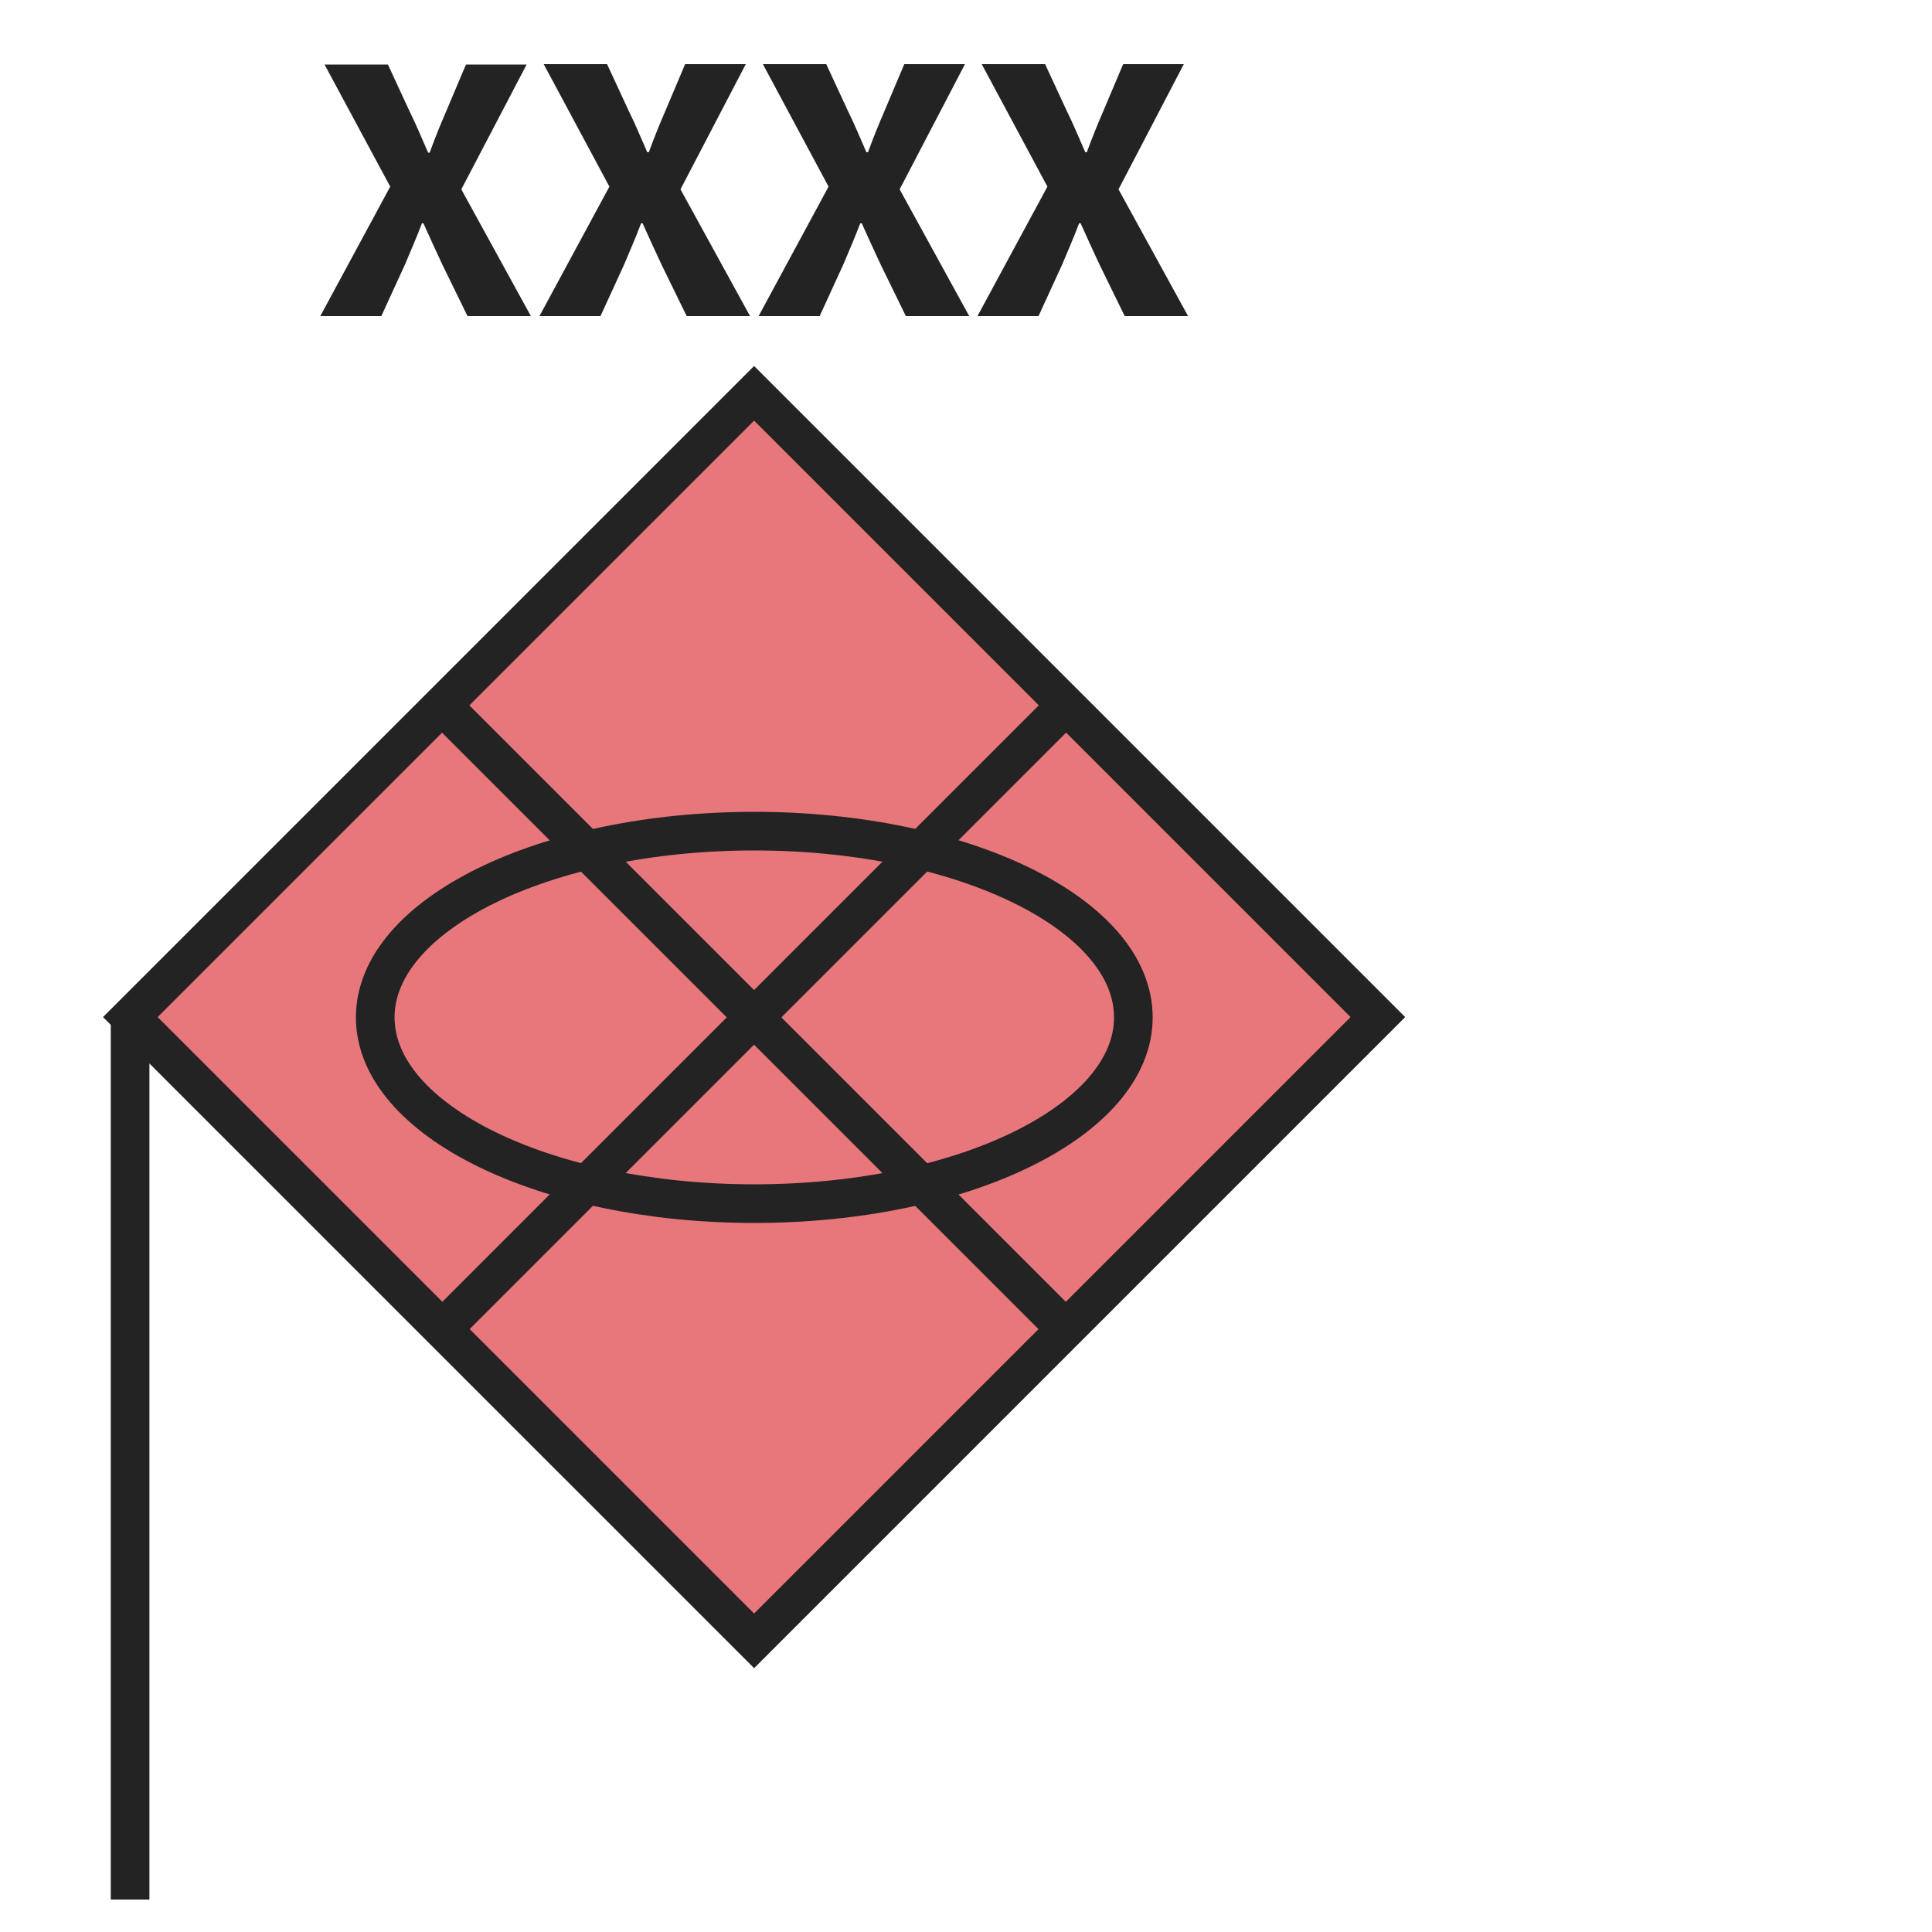
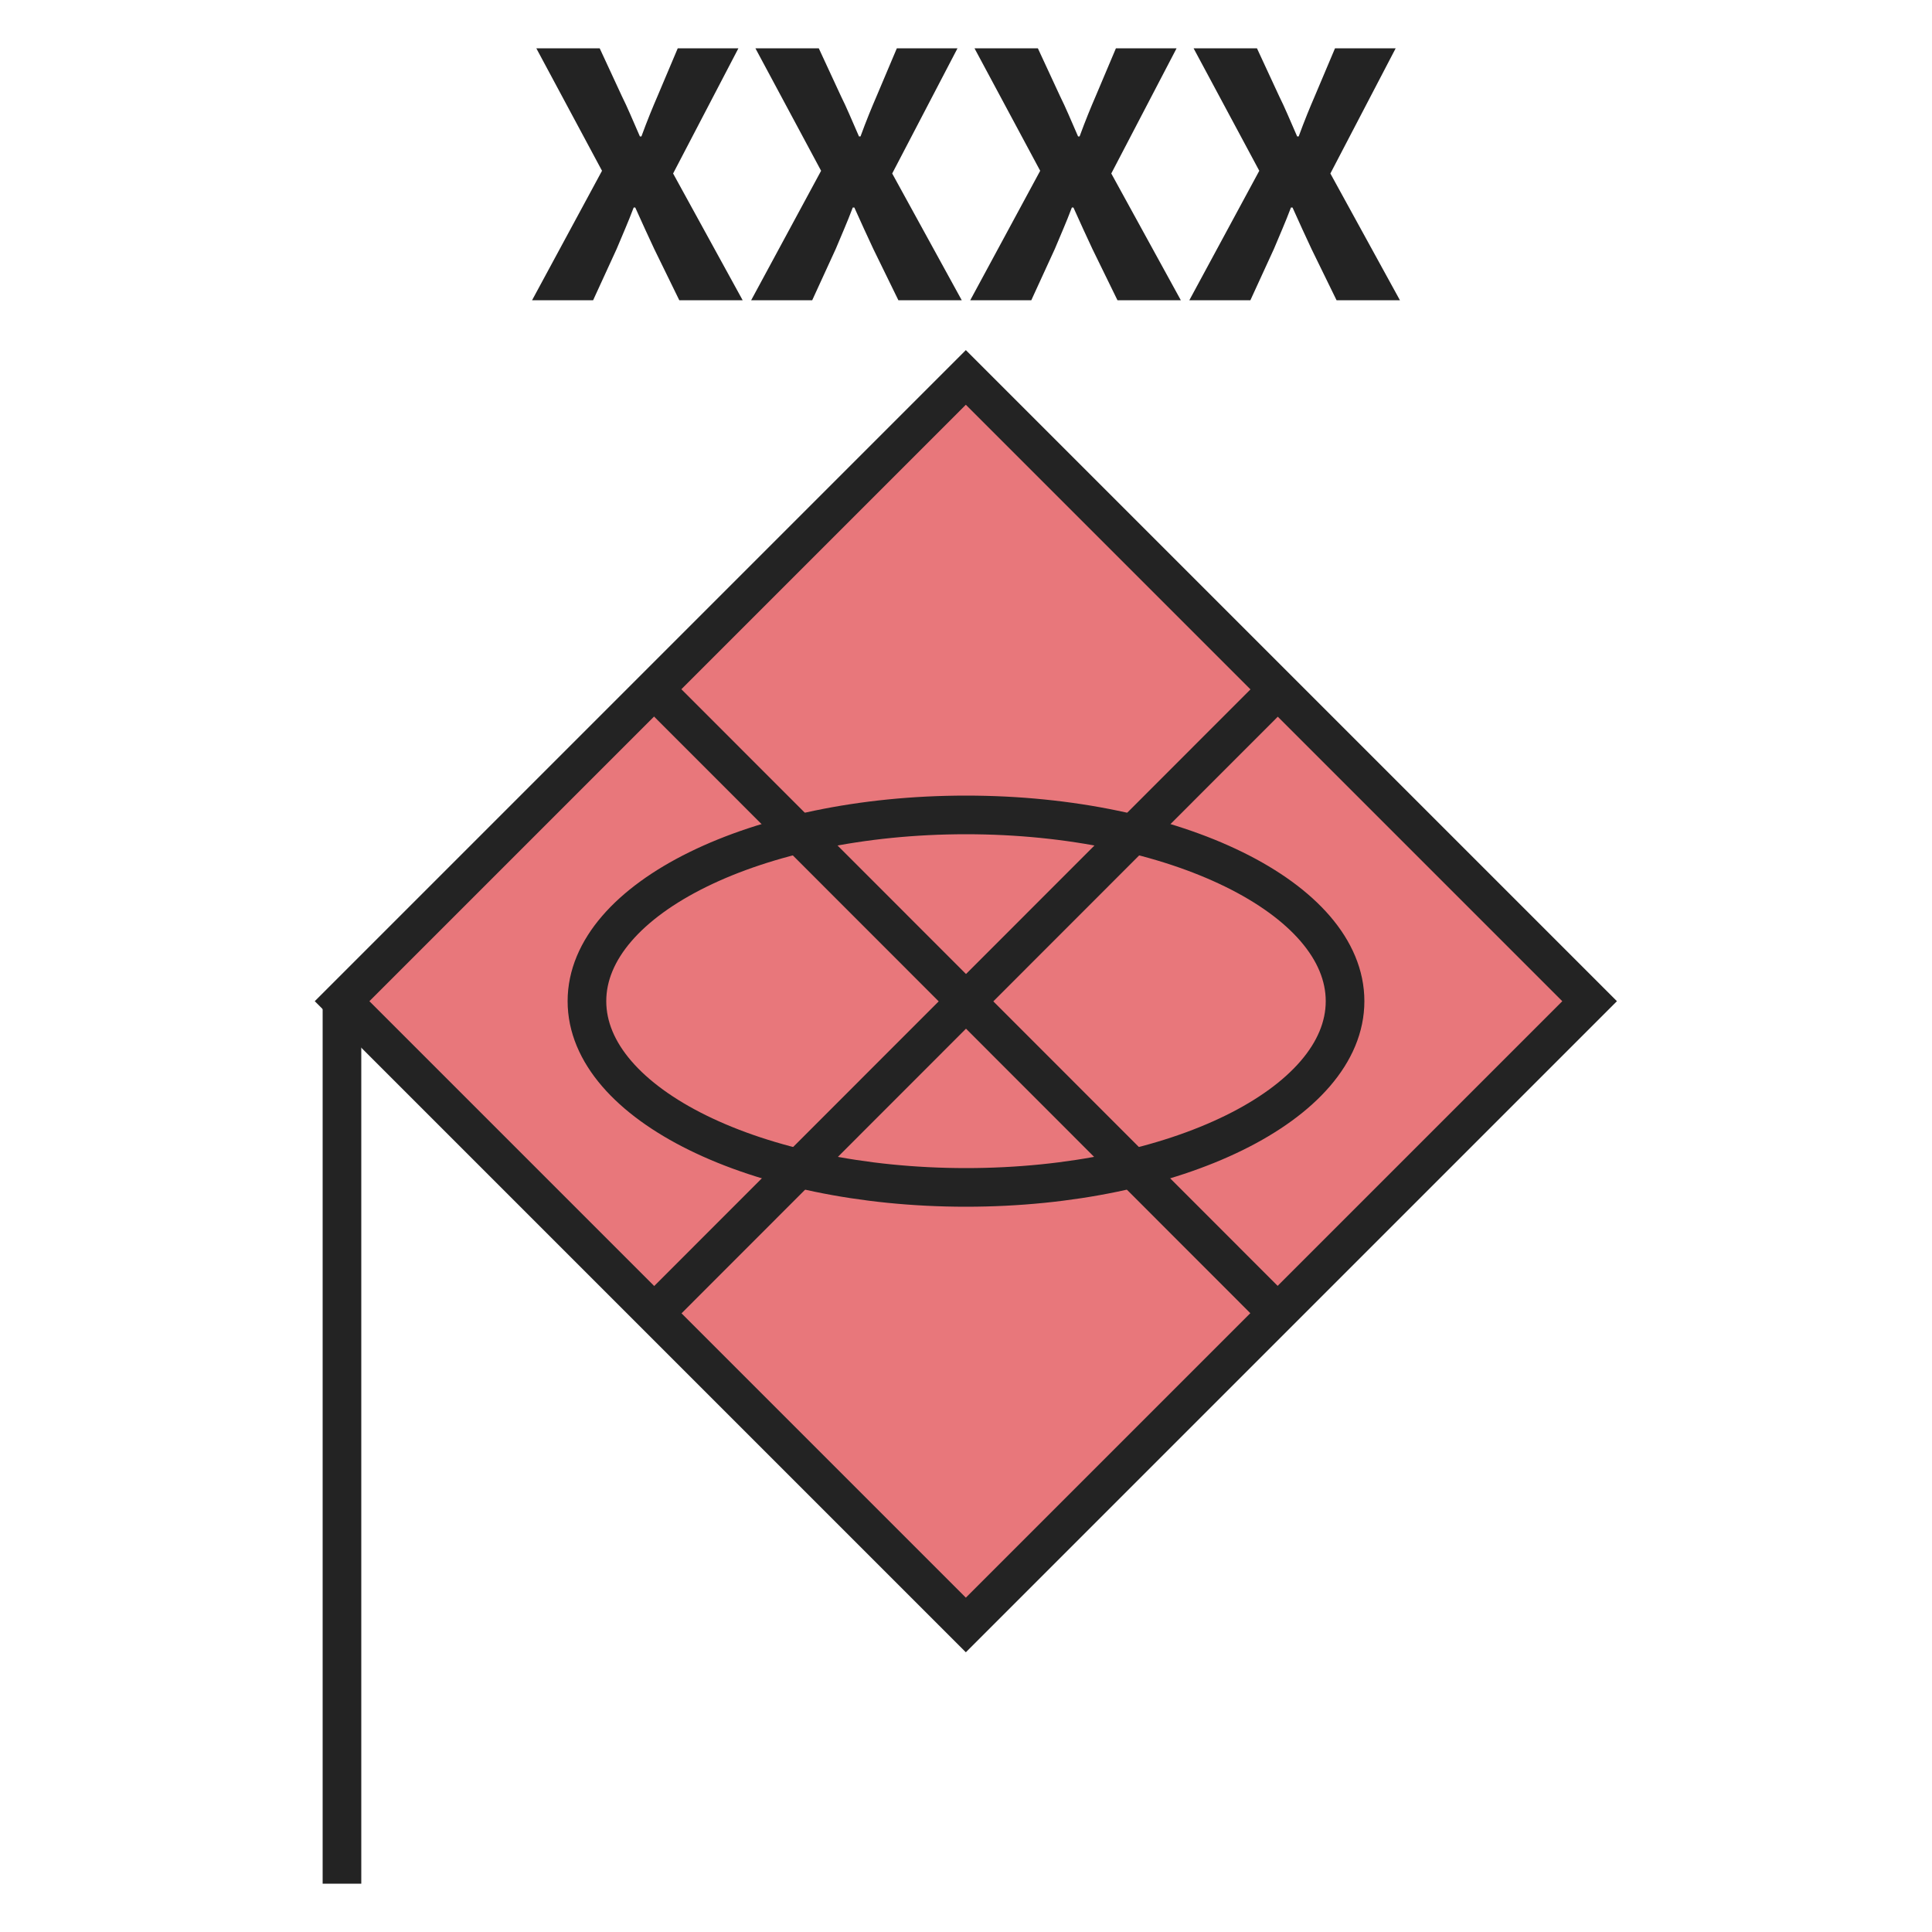
- <svg xmlns="http://www.w3.org/2000/svg" fill="none" height="50" viewBox="0 0 50 50" width="50">
-   <g stroke="#232323">
-     <path d="m19.516 10.179 16.143 16.143-16.143 16.143-16.143-16.143z" fill="#e8777b" />
-     <path d="m19.521 31.15c5.418 0 9.81-2.158 9.81-4.82s-4.392-4.82-9.81-4.82c-5.418 0-9.81 2.158-9.81 4.82s4.392 4.82 9.81 4.82z" stroke-miterlimit="10" />
-     <path d="m11.445 34.4 16.14-16.14" />
-     <path d="m11.445 18.26 16.14 16.14" />
+ <svg xmlns="http://www.w3.org/2000/svg" version="1.1" x="0px" y="0px" viewBox="0 0 50 50" style="enable-background:new 0 0 50 50;" xml:space="preserve">
+   <style type="text/css">
+ 	.st0{fill:#E8777B;stroke:#232323;}
+ 	.st1{fill:none;stroke:#232323;}
+ 	.st2{fill:#232323;}
+ 	.st3{fill:none;stroke:#232323;stroke-miterlimit:10;}
+ 	.st4{fill:none;stroke:#232323;stroke-linejoin:round;stroke-miterlimit:10;}
+ 	.st5{fill:none;stroke:#232323;stroke-linecap:round;stroke-linejoin:round;}
+ 	.st6{fill:#7891C9;stroke:#232323;}
+ </style>
+   <g id="Russia">
+     <g>
+       <g>
+         <rect x="13.58" y="14.5" transform="matrix(0.7071 0.7071 -0.7071 0.7071 25.6465 -10.0876)" class="st0" width="22.83" height="22.83" />
+         <ellipse class="st3" cx="25" cy="25.91" rx="9.81" ry="4.82" />
+         <line class="st1" x1="16.93" y1="33.99" x2="33.07" y2="17.84" />
+         <line class="st1" x1="16.93" y1="17.84" x2="33.07" y2="33.99" />
+         <g>
+           <path class="st2" d="M15.58,4.42l-1.7-3.17h1.64l0.57,1.23c0.15,0.3,0.29,0.64,0.47,1.05h0.04c0.15-0.41,0.29-0.75,0.42-1.05      l0.52-1.23h1.57l-1.69,3.24l1.8,3.28h-1.64l-0.65-1.33c-0.16-0.34-0.31-0.67-0.49-1.07H16.4c-0.15,0.4-0.3,0.73-0.44,1.07      l-0.61,1.33h-1.58L15.58,4.42z" />
+           <path class="st2" d="M21.25,4.42l-1.7-3.17h1.64l0.57,1.23c0.15,0.3,0.29,0.64,0.47,1.05h0.04c0.15-0.41,0.29-0.75,0.42-1.05      l0.52-1.23h1.57l-1.69,3.24l1.8,3.28h-1.64L22.6,6.44c-0.16-0.34-0.31-0.67-0.49-1.07h-0.04c-0.15,0.4-0.3,0.73-0.44,1.07      l-0.61,1.33h-1.58L21.25,4.42z" />
+           <path class="st2" d="M26.92,4.42l-1.7-3.17h1.64l0.57,1.23c0.15,0.3,0.29,0.64,0.47,1.05h0.04c0.15-0.41,0.29-0.75,0.42-1.05      l0.52-1.23h1.57l-1.69,3.24l1.8,3.28h-1.64l-0.65-1.33c-0.16-0.34-0.31-0.67-0.49-1.07h-0.04c-0.15,0.4-0.3,0.73-0.44,1.07      l-0.61,1.33h-1.58L26.92,4.42z" />
+           <path class="st2" d="M32.59,4.42l-1.7-3.17h1.64l0.57,1.23c0.15,0.3,0.29,0.64,0.47,1.05h0.04c0.15-0.41,0.29-0.75,0.42-1.05      l0.52-1.23h1.57l-1.69,3.24l1.8,3.28h-1.64l-0.65-1.33c-0.16-0.34-0.31-0.67-0.49-1.07h-0.04c-0.15,0.4-0.3,0.73-0.44,1.07      l-0.61,1.33h-1.58L32.59,4.42z" />
+         </g>
+         <g>
+           <line class="st1" x1="8.85" y1="48.75" x2="8.85" y2="25.91" />
+         </g>
+       </g>
+     </g>
  </g>
-   <path d="m10.099 4.83-1.7-3.16h1.64l.57 1.23c.15.3.29.64.47 1.05h.04c.15-.41.29-.75.42-1.05l.52-1.23h1.57l-1.69 3.23 1.8 3.28h-1.64l-.65-1.33c-.16-.34-.31-.67-.49-1.07h-.04c-.15.4-.3.73-.44 1.07l-.61 1.33h-1.58z" fill="#232323" />
-   <path d="m15.771 4.83-1.7-3.17h1.64l.57 1.23c.15.3.29.64.47 1.05h.04c.15-.41.29-.75.42-1.05l.52-1.23h1.57l-1.69 3.24 1.8 3.28h-1.64l-.65-1.33c-.16-.34-.31-.67-.49-1.07h-.04c-.15.4-.3.73-.44 1.07l-.61 1.33h-1.58z" fill="#232323" />
-   <path d="m21.443 4.83-1.7-3.17h1.64l.57 1.23c.15.3.29.64.47 1.05h.04c.15-.41.29-.75.42-1.05l.52-1.23h1.57l-1.69 3.24 1.8 3.28h-1.64l-.65-1.33c-.16-.34-.31-.67-.49-1.07h-.04c-.15.4-.3.73-.44 1.07l-.61 1.33h-1.58z" fill="#232323" />
-   <path d="m27.107 4.83-1.7-3.17h1.64l.57 1.23c.15.3.29.64.47 1.05h.04c.15-.41.29-.75.42-1.05l.52-1.23h1.57l-1.69 3.24 1.8 3.28h-1.64l-.65-1.33c-.16-.34-.31-.67-.49-1.07h-.04c-.15.4-.3.73-.44 1.07l-.61 1.33h-1.58z" fill="#232323" />
-   <path d="m3.367 49.16v-22.83" stroke="#232323" />
+   <g id="Ukraine">
+ </g>
</svg>
